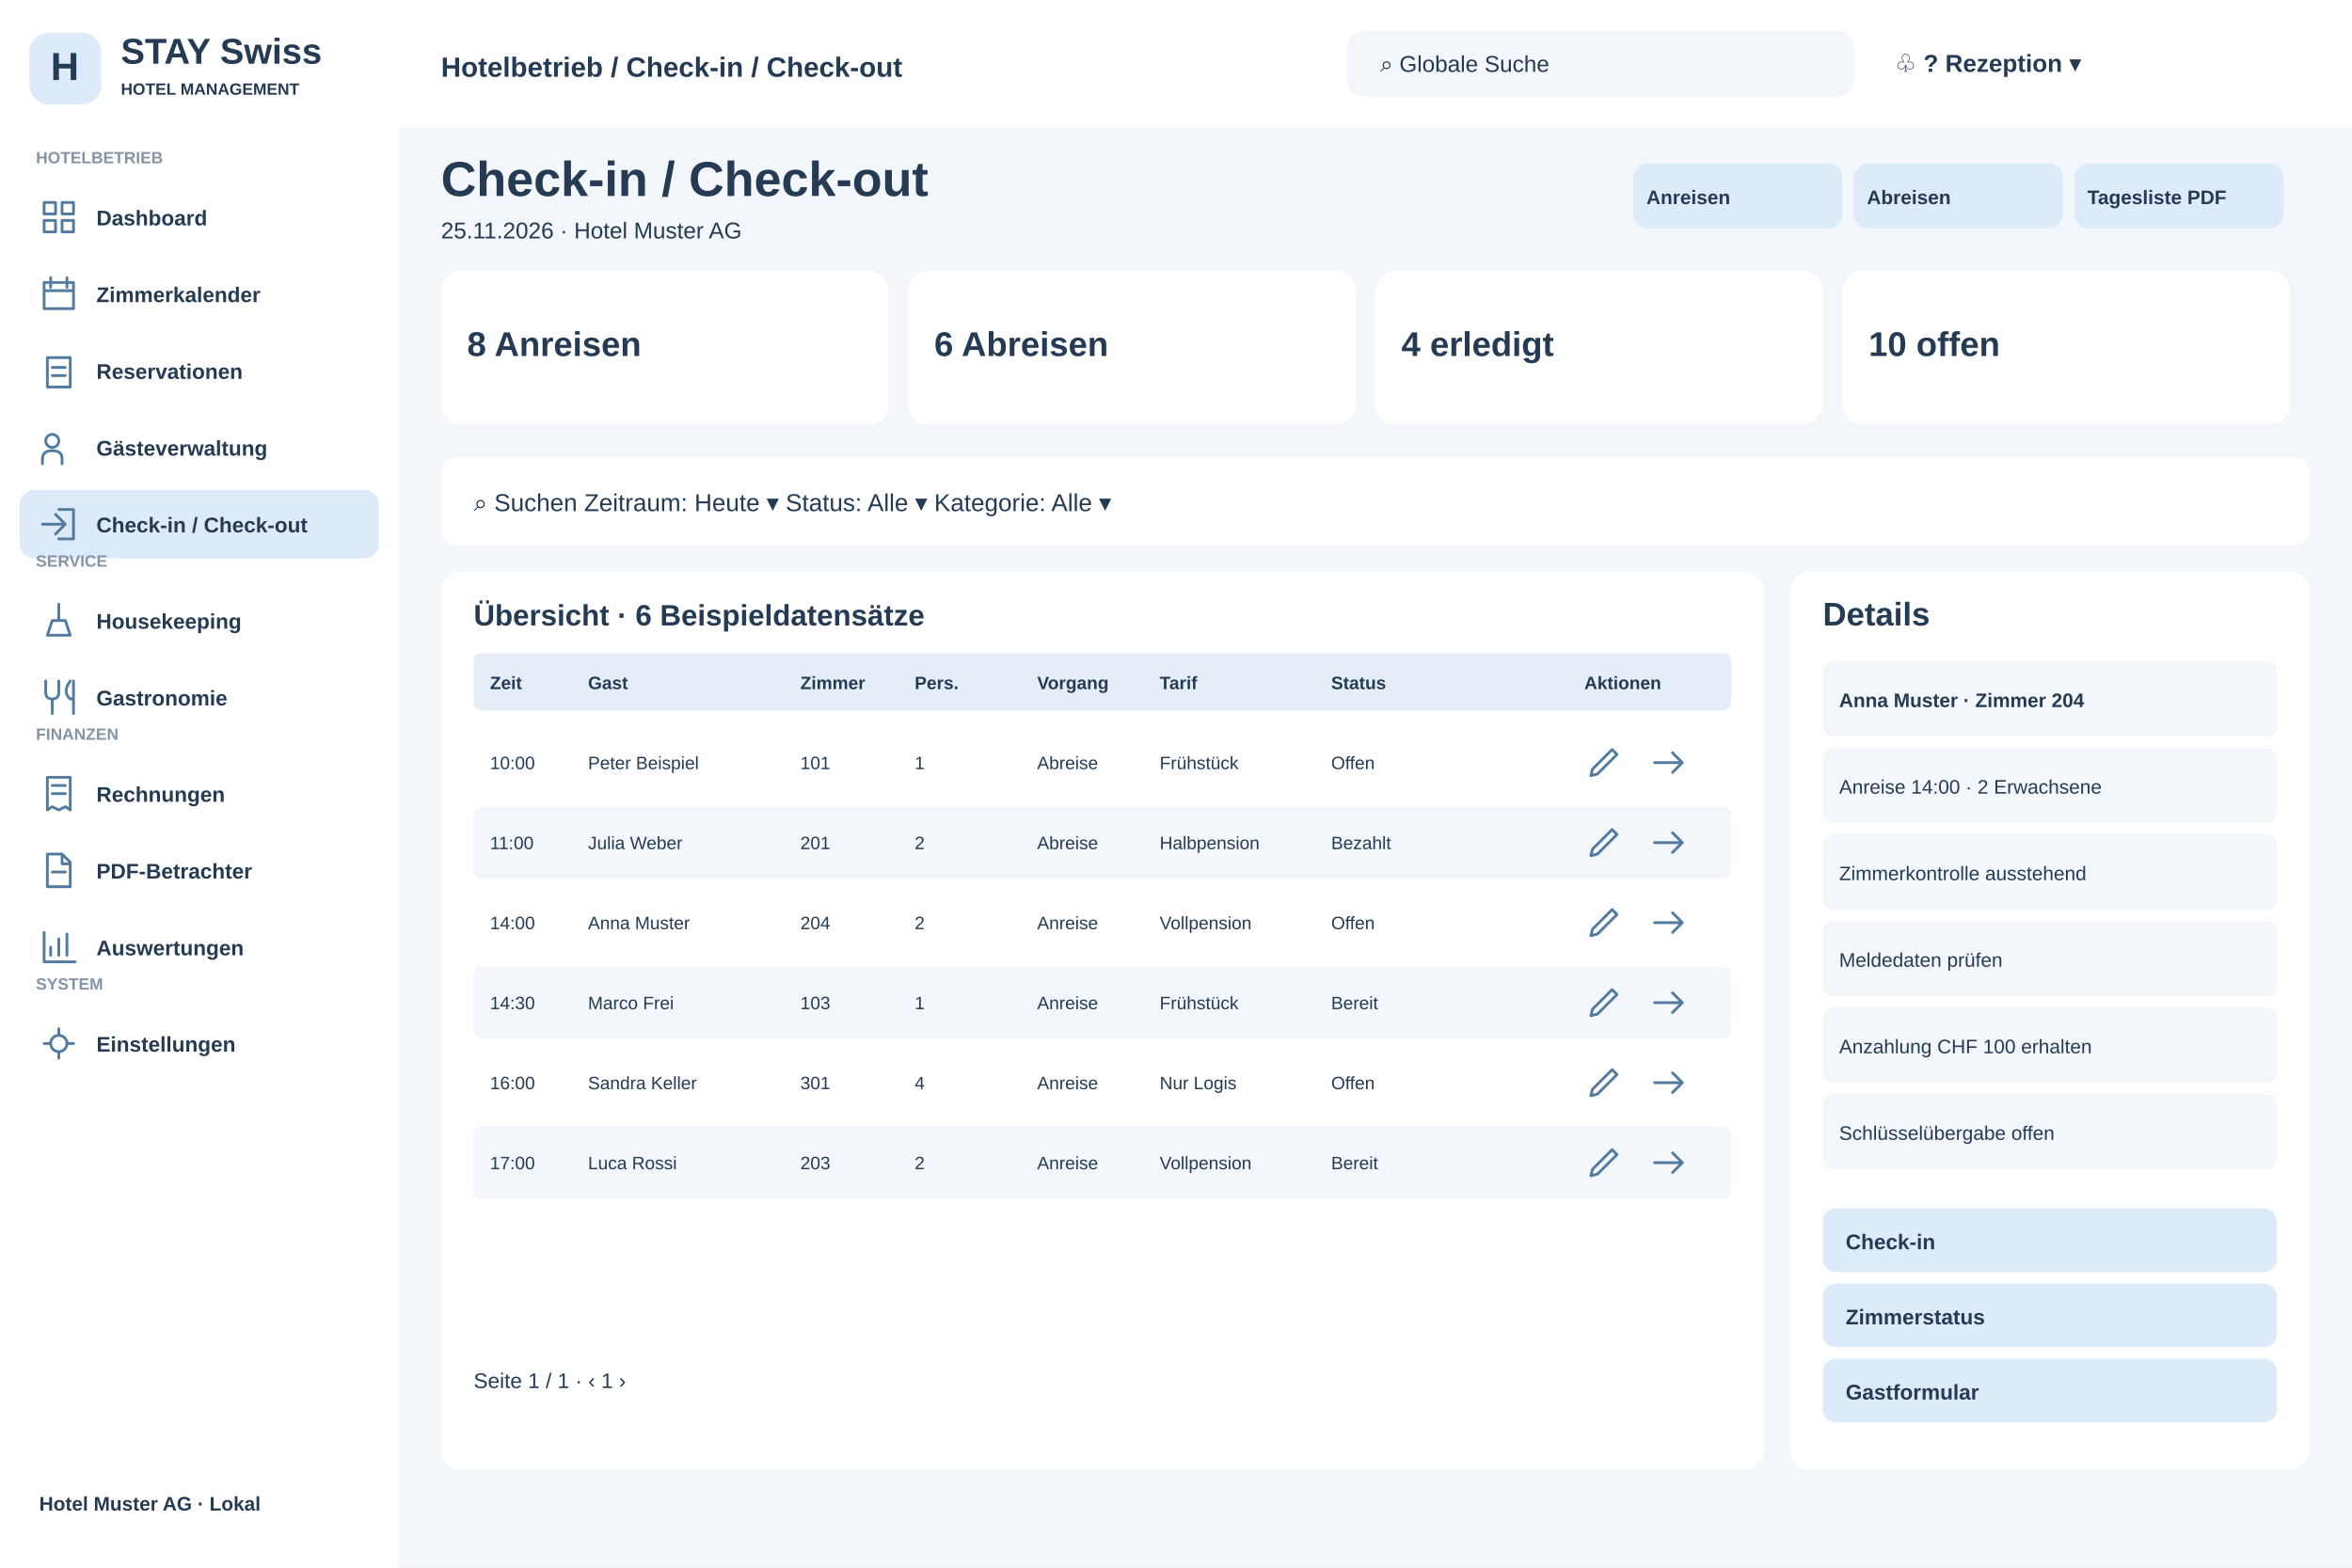
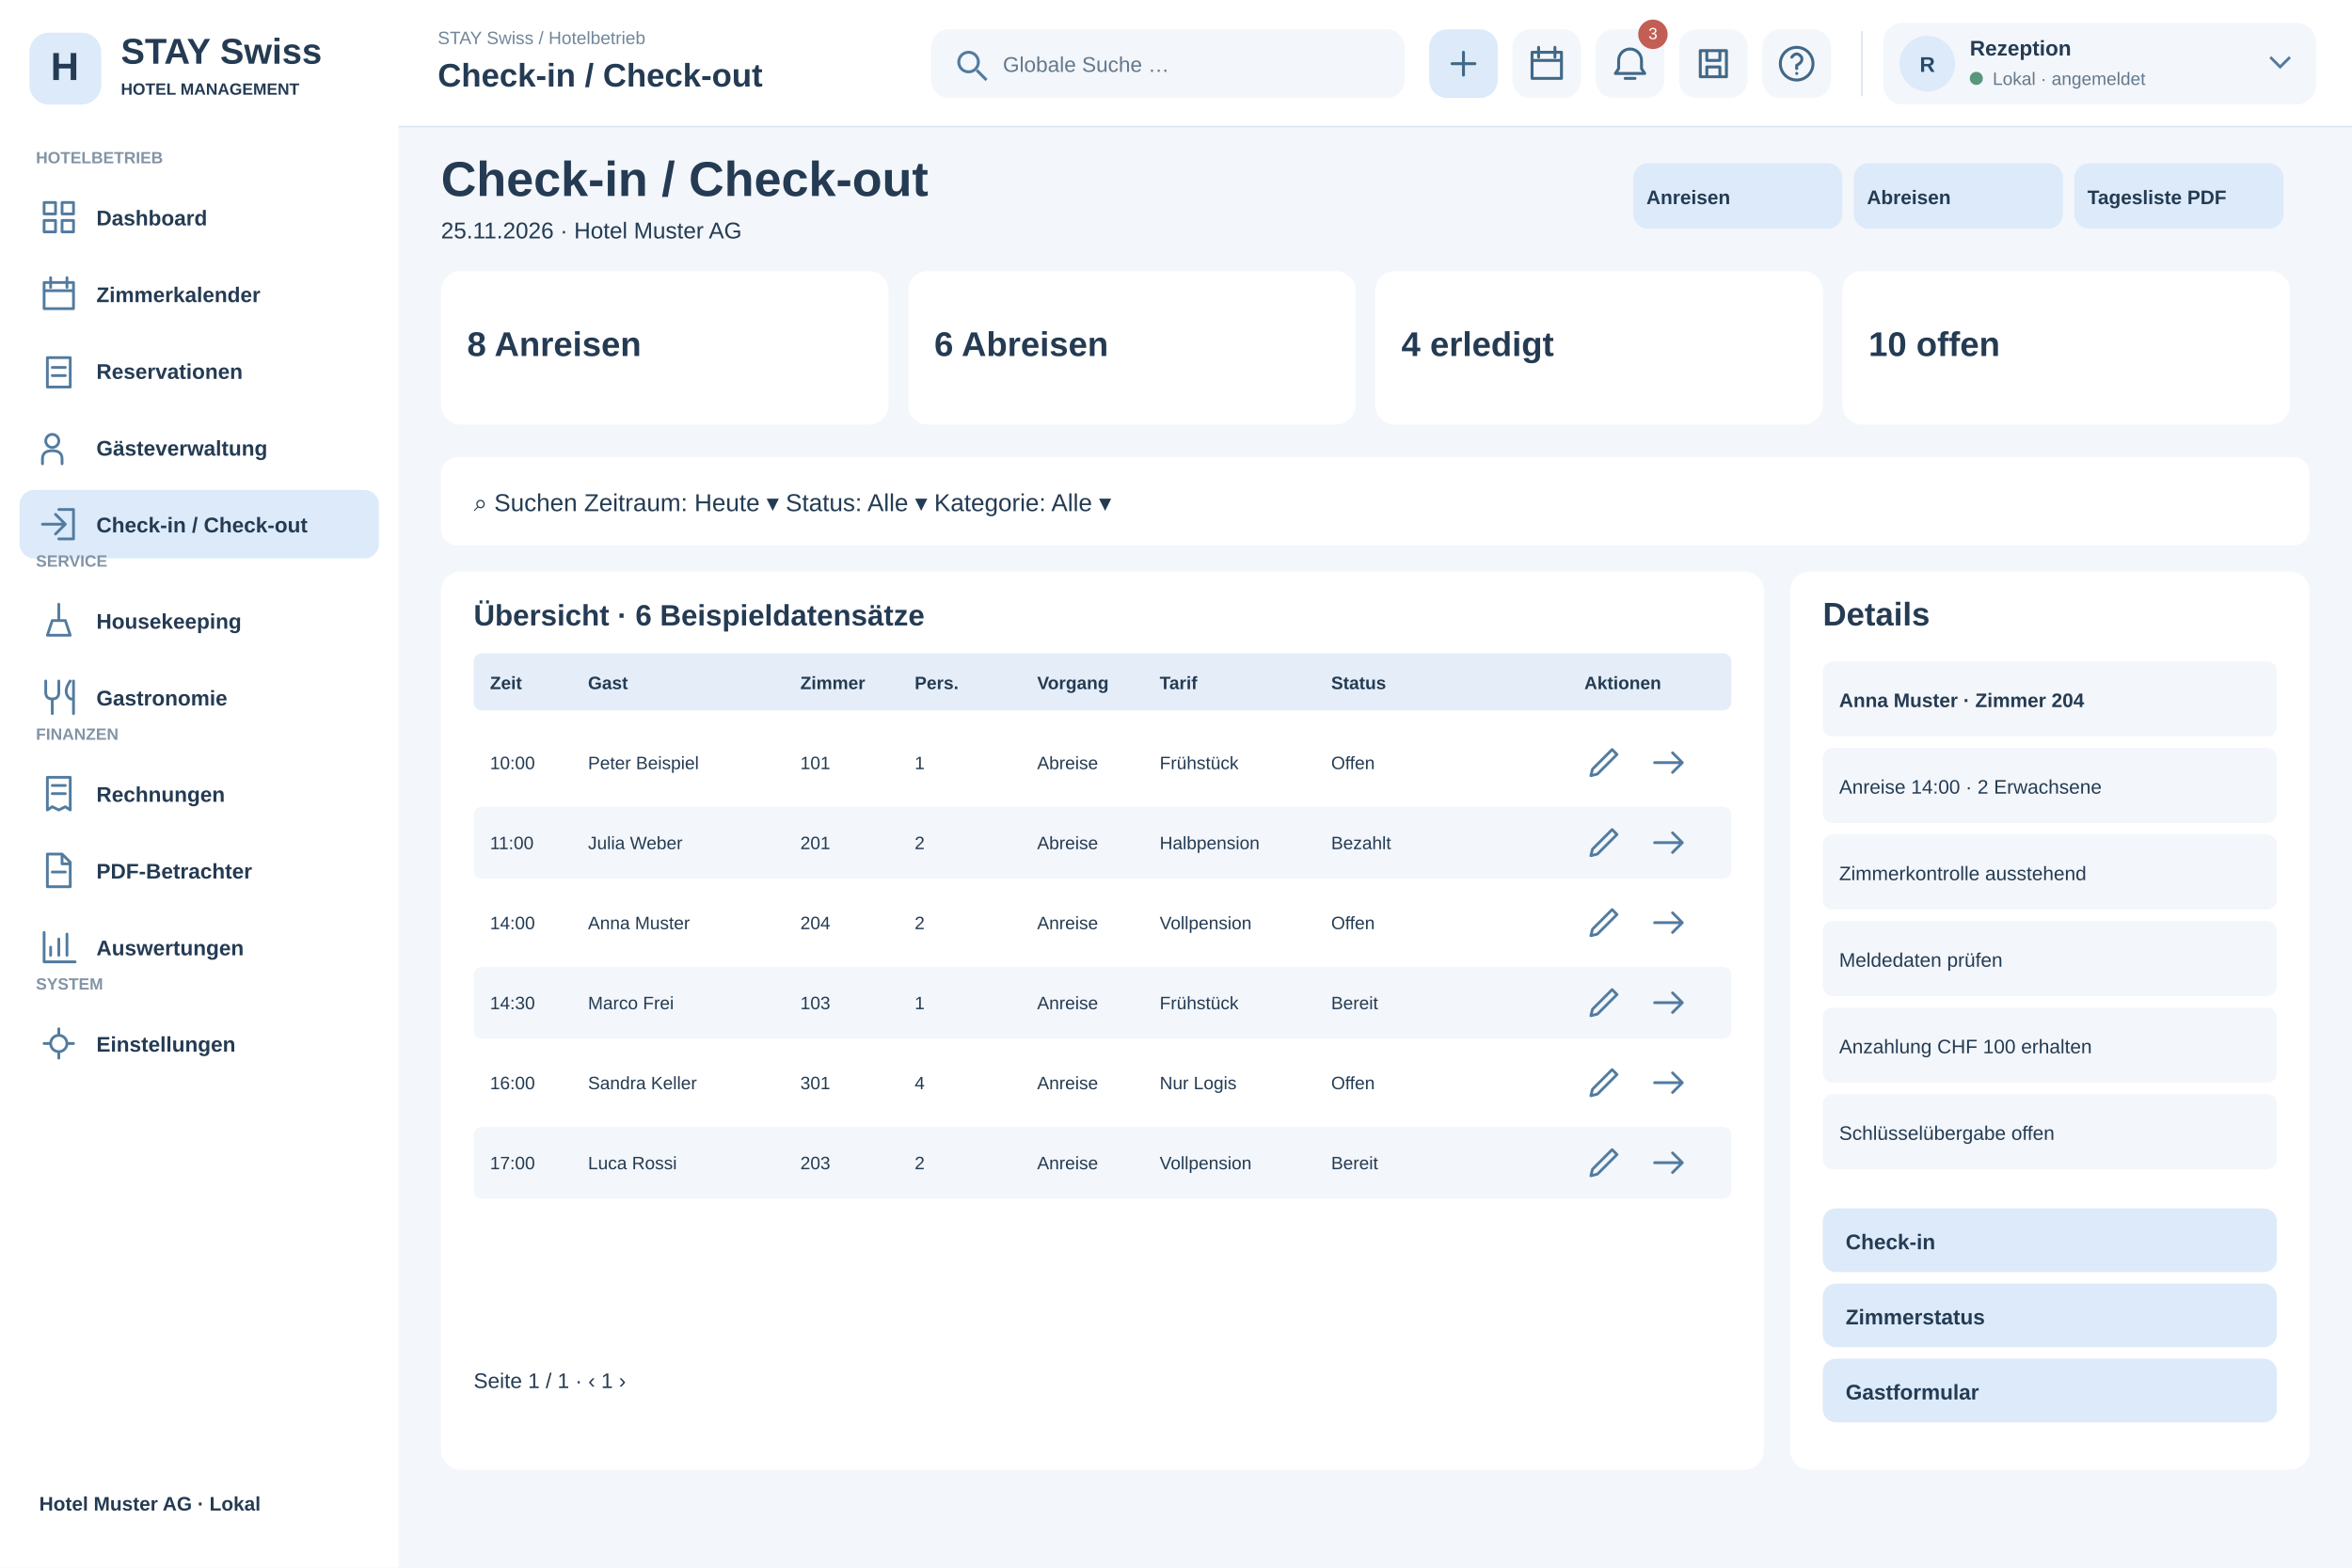
<svg xmlns="http://www.w3.org/2000/svg" width="1440" height="960" viewBox="0 0 1440 960">
  <rect x="0" y="0" width="1440" height="960" fill="#f3f6fa" rx="0" />
  <rect x="0" y="0" width="244" height="960" fill="#fff" rx="0" />
  <rect x="18" y="20" width="44" height="44" fill="#dceafa" rx="12" />
  <text x="31" y="49" font-family="Arial,sans-serif" font-size="24" font-weight="700" fill="#243b53">H</text>
  <text x="74" y="39" font-family="Arial,sans-serif" font-size="22" font-weight="700" fill="#243b53">STAY Swiss</text>
  <text x="74" y="58" font-family="Arial,sans-serif" font-size="10" font-weight="600" fill="#243b53">HOTEL MANAGEMENT</text>
  <text x="22" y="100" font-family="Arial,sans-serif" font-size="10" font-weight="700" fill="#8294a5">HOTELBETRIEB</text>
  <rect x="12" y="112" width="220" height="42" fill="#fff" rx="9" />
  <g transform="translate(24,121)" fill="none" stroke="#527b9f" stroke-width="1.7" stroke-linejoin="round" stroke-linecap="round">
    <path d="M3 3h7v7H3zM14 3h7v7h-7zM3 14h7v7H3zM14 14h7v7h-7z" />
  </g>
  <text x="59" y="138" font-family="Arial,sans-serif" font-size="13" font-weight="600" fill="#243b53">Dashboard</text>
  <rect x="12" y="159" width="220" height="42" fill="#fff" rx="9" />
  <g transform="translate(24,168)" fill="none" stroke="#527b9f" stroke-width="1.7" stroke-linejoin="round" stroke-linecap="round">
    <path d="M3 5h18v16H3zM7 2v6M17 2v6M3 10h18" />
  </g>
  <text x="59" y="185" font-family="Arial,sans-serif" font-size="13" font-weight="600" fill="#243b53">Zimmerkalender</text>
  <rect x="12" y="206" width="220" height="42" fill="#fff" rx="9" />
  <g transform="translate(24,215)" fill="none" stroke="#527b9f" stroke-width="1.7" stroke-linejoin="round" stroke-linecap="round">
    <path d="M5 4h14v18H5zM8 10h8M8 15h8" />
  </g>
  <text x="59" y="232" font-family="Arial,sans-serif" font-size="13" font-weight="600" fill="#243b53">Reservationen</text>
  <rect x="12" y="253" width="220" height="42" fill="#fff" rx="9" />
  <g transform="translate(24,262)" fill="none" stroke="#527b9f" stroke-width="1.7" stroke-linejoin="round" stroke-linecap="round">
    <path d="M8 12a4 4 0 1 0 0-8a4 4 0 1 0 0 8M2 22v-3q0-5 6-5t6 5v3" />
  </g>
  <text x="59" y="279" font-family="Arial,sans-serif" font-size="13" font-weight="600" fill="#243b53">Gästeverwaltung</text>
  <rect x="12" y="300" width="220" height="42" fill="#dceafa" rx="9" />
  <g transform="translate(24,309)" fill="none" stroke="#527b9f" stroke-width="1.7" stroke-linejoin="round" stroke-linecap="round">
    <path d="M12 3h9v18h-9M2 12h14M10 6l6 6-6 6" />
  </g>
  <text x="59" y="326" font-family="Arial,sans-serif" font-size="13" font-weight="600" fill="#243b53">Check-in / Check-out</text>
  <text x="22" y="347" font-family="Arial,sans-serif" font-size="10" font-weight="700" fill="#8294a5">SERVICE</text>
  <rect x="12" y="359" width="220" height="42" fill="#fff" rx="9" />
  <g transform="translate(24,368)" fill="none" stroke="#527b9f" stroke-width="1.7" stroke-linejoin="round" stroke-linecap="round">
    <path d="M5 21h14l-3-9H8zM12 12V2" />
  </g>
  <text x="59" y="385" font-family="Arial,sans-serif" font-size="13" font-weight="600" fill="#243b53">Housekeeping</text>
  <rect x="12" y="406" width="220" height="42" fill="#fff" rx="9" />
  <g transform="translate(24,415)" fill="none" stroke="#527b9f" stroke-width="1.7" stroke-linejoin="round" stroke-linecap="round">
    <path d="M4 2v7q0 4 4 4t4-4V2M8 13v9M19 2q-5 7 0 11h2M21 2v20" />
  </g>
  <text x="59" y="432" font-family="Arial,sans-serif" font-size="13" font-weight="600" fill="#243b53">Gastronomie</text>
  <text x="22" y="453" font-family="Arial,sans-serif" font-size="10" font-weight="700" fill="#8294a5">FINANZEN</text>
  <rect x="12" y="465" width="220" height="42" fill="#fff" rx="9" />
  <g transform="translate(24,474)" fill="none" stroke="#527b9f" stroke-width="1.7" stroke-linejoin="round" stroke-linecap="round">
    <path d="M5 2h14v20l-3-2-4 2-4-2-3 2zM8 7h8M8 12h8" />
  </g>
  <text x="59" y="491" font-family="Arial,sans-serif" font-size="13" font-weight="600" fill="#243b53">Rechnungen</text>
  <rect x="12" y="512" width="220" height="42" fill="#fff" rx="9" />
  <g transform="translate(24,521)" fill="none" stroke="#527b9f" stroke-width="1.7" stroke-linejoin="round" stroke-linecap="round">
    <path d="M5 2h9l5 5v15H5zM14 2v6h5M8 13h8" />
  </g>
  <text x="59" y="538" font-family="Arial,sans-serif" font-size="13" font-weight="600" fill="#243b53">PDF-Betrachter</text>
  <rect x="12" y="559" width="220" height="42" fill="#fff" rx="9" />
  <g transform="translate(24,568)" fill="none" stroke="#527b9f" stroke-width="1.7" stroke-linejoin="round" stroke-linecap="round">
    <path d="M3 3v18h19M7 17v-5M12 17V7M17 17V4" />
  </g>
  <text x="59" y="585" font-family="Arial,sans-serif" font-size="13" font-weight="600" fill="#243b53">Auswertungen</text>
  <text x="22" y="606" font-family="Arial,sans-serif" font-size="10" font-weight="700" fill="#8294a5">SYSTEM</text>
  <rect x="12" y="618" width="220" height="42" fill="#fff" rx="9" />
  <g transform="translate(24,627)" fill="none" stroke="#527b9f" stroke-width="1.7" stroke-linejoin="round" stroke-linecap="round">
    <path d="M12 3v3M12 18v3M3 12h3M18 12h3M12 7a5 5 0 1 0 0 10a5 5 0 1 0 0-10" />
  </g>
  <text x="59" y="644" font-family="Arial,sans-serif" font-size="13" font-weight="600" fill="#243b53">Einstellungen</text>
  <text x="24" y="925" font-family="Arial,sans-serif" font-size="12" font-weight="600" fill="#243b53">Hotel Muster AG · Lokal</text>
  <rect x="244" y="0" width="1196" height="78" fill="#fff" rx="0" />
  <text x="270" y="47" font-family="Arial,sans-serif" font-size="17" font-weight="700" fill="#243b53">Hotelbetrieb / Check-in / Check-out</text>
  <rect x="825" y="19" width="310" height="40" fill="#f3f6fa" rx="10" />
  <text x="845" y="44" font-family="Arial,sans-serif" font-size="14" font-weight="400" fill="#243b53">⌕  Globale Suche</text>
  <text x="1160" y="44" font-family="Arial,sans-serif" font-size="15" font-weight="700" fill="#243b53">♧     ?     Rezeption ▾</text>
  <text x="270" y="120" font-family="Arial,sans-serif" font-size="30" font-weight="700" fill="#243b53">Check-in / Check-out</text>
  <text x="270" y="146" font-family="Arial,sans-serif" font-size="14" font-weight="400" fill="#243b53">25.11.2026 · Hotel Muster AG</text>
  <rect x="1000" y="100" width="128" height="40" fill="#dceafa" rx="9" />
  <text x="1008" y="125" font-family="Arial,sans-serif" font-size="12" font-weight="700" fill="#243b53">Anreisen</text>
  <rect x="1135" y="100" width="128" height="40" fill="#dceafa" rx="9" />
  <text x="1143" y="125" font-family="Arial,sans-serif" font-size="12" font-weight="700" fill="#243b53">Abreisen</text>
  <rect x="1270" y="100" width="128" height="40" fill="#dceafa" rx="9" />
  <text x="1278" y="125" font-family="Arial,sans-serif" font-size="12" font-weight="700" fill="#243b53">Tagesliste PDF</text>
  <rect x="270" y="166" width="274" height="94" fill="#fff" rx="12" />
  <text x="286" y="218" font-family="Arial,sans-serif" font-size="21" font-weight="700" fill="#243b53">8 Anreisen</text>
  <rect x="556" y="166" width="274" height="94" fill="#fff" rx="12" />
  <text x="572" y="218" font-family="Arial,sans-serif" font-size="21" font-weight="700" fill="#243b53">6 Abreisen</text>
  <rect x="842" y="166" width="274" height="94" fill="#fff" rx="12" />
  <text x="858" y="218" font-family="Arial,sans-serif" font-size="21" font-weight="700" fill="#243b53">4 erledigt</text>
  <rect x="1128" y="166" width="274" height="94" fill="#fff" rx="12" />
  <text x="1144" y="218" font-family="Arial,sans-serif" font-size="21" font-weight="700" fill="#243b53">10 offen</text>
  <rect x="270" y="280" width="1144" height="54" fill="#fff" rx="10" />
  <text x="290" y="313" font-family="Arial,sans-serif" font-size="15" font-weight="400" fill="#243b53">⌕  Suchen                 Zeitraum: Heute ▾                 Status: Alle ▾                 Kategorie: Alle ▾</text>
  <rect x="270" y="350" width="810" height="550" fill="#fff" rx="12" />
  <rect x="1096" y="350" width="318" height="550" fill="#fff" rx="12" />
  <text x="290" y="383" font-family="Arial,sans-serif" font-size="18" font-weight="700" fill="#243b53">Übersicht · 6 Beispieldatensätze</text>
  <rect x="290" y="400" width="770" height="35" fill="#e5eef8" rx="5" />
  <text x="300" y="422" font-family="Arial,sans-serif" font-size="11" font-weight="700" fill="#243b53">Zeit</text>
  <text x="360" y="422" font-family="Arial,sans-serif" font-size="11" font-weight="700" fill="#243b53">Gast</text>
  <text x="490" y="422" font-family="Arial,sans-serif" font-size="11" font-weight="700" fill="#243b53">Zimmer</text>
  <text x="560" y="422" font-family="Arial,sans-serif" font-size="11" font-weight="700" fill="#243b53">Pers.</text>
  <text x="635" y="422" font-family="Arial,sans-serif" font-size="11" font-weight="700" fill="#243b53">Vorgang</text>
  <text x="710" y="422" font-family="Arial,sans-serif" font-size="11" font-weight="700" fill="#243b53">Tarif</text>
  <text x="815" y="422" font-family="Arial,sans-serif" font-size="11" font-weight="700" fill="#243b53">Status</text>
  <text x="970" y="422" font-family="Arial,sans-serif" font-size="11" font-weight="700" fill="#243b53">Aktionen</text>
  <rect x="290" y="445" width="770" height="44" fill="#fff" rx="5" />
  <text x="300" y="471" font-family="Arial,sans-serif" font-size="11" font-weight="400" fill="#243b53">10:00</text>
  <text x="360" y="471" font-family="Arial,sans-serif" font-size="11" font-weight="400" fill="#243b53">Peter Beispiel</text>
  <text x="490" y="471" font-family="Arial,sans-serif" font-size="11" font-weight="400" fill="#243b53">101</text>
  <text x="560" y="471" font-family="Arial,sans-serif" font-size="11" font-weight="400" fill="#243b53">1</text>
  <text x="635" y="471" font-family="Arial,sans-serif" font-size="11" font-weight="400" fill="#243b53">Abreise</text>
  <text x="710" y="471" font-family="Arial,sans-serif" font-size="11" font-weight="400" fill="#243b53">Frühstück</text>
  <text x="815" y="471" font-family="Arial,sans-serif" font-size="11" font-weight="400" fill="#243b53">Offen</text>
  <g transform="translate(970,455)" fill="none" stroke="#527b9f" stroke-width="1.7" stroke-linejoin="round" stroke-linecap="round">
    <path d="M4 20l4-1 12-12-3-3L5 16z" />
  </g>
  <g transform="translate(1010,455)" fill="none" stroke="#527b9f" stroke-width="1.7" stroke-linejoin="round" stroke-linecap="round">
    <path d="M3 12h17M14 6l6 6-6 6" />
  </g>
  <rect x="290" y="494" width="770" height="44" fill="#f3f6fa" rx="5" />
  <text x="300" y="520" font-family="Arial,sans-serif" font-size="11" font-weight="400" fill="#243b53">11:00</text>
  <text x="360" y="520" font-family="Arial,sans-serif" font-size="11" font-weight="400" fill="#243b53">Julia Weber</text>
  <text x="490" y="520" font-family="Arial,sans-serif" font-size="11" font-weight="400" fill="#243b53">201</text>
  <text x="560" y="520" font-family="Arial,sans-serif" font-size="11" font-weight="400" fill="#243b53">2</text>
  <text x="635" y="520" font-family="Arial,sans-serif" font-size="11" font-weight="400" fill="#243b53">Abreise</text>
  <text x="710" y="520" font-family="Arial,sans-serif" font-size="11" font-weight="400" fill="#243b53">Halbpension</text>
  <text x="815" y="520" font-family="Arial,sans-serif" font-size="11" font-weight="400" fill="#243b53">Bezahlt</text>
  <g transform="translate(970,504)" fill="none" stroke="#527b9f" stroke-width="1.7" stroke-linejoin="round" stroke-linecap="round">
    <path d="M4 20l4-1 12-12-3-3L5 16z" />
  </g>
  <g transform="translate(1010,504)" fill="none" stroke="#527b9f" stroke-width="1.7" stroke-linejoin="round" stroke-linecap="round">
    <path d="M3 12h17M14 6l6 6-6 6" />
  </g>
  <rect x="290" y="543" width="770" height="44" fill="#fff" rx="5" />
  <text x="300" y="569" font-family="Arial,sans-serif" font-size="11" font-weight="400" fill="#243b53">14:00</text>
  <text x="360" y="569" font-family="Arial,sans-serif" font-size="11" font-weight="400" fill="#243b53">Anna Muster</text>
  <text x="490" y="569" font-family="Arial,sans-serif" font-size="11" font-weight="400" fill="#243b53">204</text>
  <text x="560" y="569" font-family="Arial,sans-serif" font-size="11" font-weight="400" fill="#243b53">2</text>
  <text x="635" y="569" font-family="Arial,sans-serif" font-size="11" font-weight="400" fill="#243b53">Anreise</text>
  <text x="710" y="569" font-family="Arial,sans-serif" font-size="11" font-weight="400" fill="#243b53">Vollpension</text>
  <text x="815" y="569" font-family="Arial,sans-serif" font-size="11" font-weight="400" fill="#243b53">Offen</text>
  <g transform="translate(970,553)" fill="none" stroke="#527b9f" stroke-width="1.7" stroke-linejoin="round" stroke-linecap="round">
    <path d="M4 20l4-1 12-12-3-3L5 16z" />
  </g>
  <g transform="translate(1010,553)" fill="none" stroke="#527b9f" stroke-width="1.7" stroke-linejoin="round" stroke-linecap="round">
    <path d="M3 12h17M14 6l6 6-6 6" />
  </g>
  <rect x="290" y="592" width="770" height="44" fill="#f3f6fa" rx="5" />
  <text x="300" y="618" font-family="Arial,sans-serif" font-size="11" font-weight="400" fill="#243b53">14:30</text>
  <text x="360" y="618" font-family="Arial,sans-serif" font-size="11" font-weight="400" fill="#243b53">Marco Frei</text>
  <text x="490" y="618" font-family="Arial,sans-serif" font-size="11" font-weight="400" fill="#243b53">103</text>
  <text x="560" y="618" font-family="Arial,sans-serif" font-size="11" font-weight="400" fill="#243b53">1</text>
  <text x="635" y="618" font-family="Arial,sans-serif" font-size="11" font-weight="400" fill="#243b53">Anreise</text>
  <text x="710" y="618" font-family="Arial,sans-serif" font-size="11" font-weight="400" fill="#243b53">Frühstück</text>
  <text x="815" y="618" font-family="Arial,sans-serif" font-size="11" font-weight="400" fill="#243b53">Bereit</text>
  <g transform="translate(970,602)" fill="none" stroke="#527b9f" stroke-width="1.7" stroke-linejoin="round" stroke-linecap="round">
    <path d="M4 20l4-1 12-12-3-3L5 16z" />
  </g>
  <g transform="translate(1010,602)" fill="none" stroke="#527b9f" stroke-width="1.7" stroke-linejoin="round" stroke-linecap="round">
    <path d="M3 12h17M14 6l6 6-6 6" />
  </g>
  <rect x="290" y="641" width="770" height="44" fill="#fff" rx="5" />
  <text x="300" y="667" font-family="Arial,sans-serif" font-size="11" font-weight="400" fill="#243b53">16:00</text>
  <text x="360" y="667" font-family="Arial,sans-serif" font-size="11" font-weight="400" fill="#243b53">Sandra Keller</text>
  <text x="490" y="667" font-family="Arial,sans-serif" font-size="11" font-weight="400" fill="#243b53">301</text>
  <text x="560" y="667" font-family="Arial,sans-serif" font-size="11" font-weight="400" fill="#243b53">4</text>
  <text x="635" y="667" font-family="Arial,sans-serif" font-size="11" font-weight="400" fill="#243b53">Anreise</text>
  <text x="710" y="667" font-family="Arial,sans-serif" font-size="11" font-weight="400" fill="#243b53">Nur Logis</text>
  <text x="815" y="667" font-family="Arial,sans-serif" font-size="11" font-weight="400" fill="#243b53">Offen</text>
  <g transform="translate(970,651)" fill="none" stroke="#527b9f" stroke-width="1.7" stroke-linejoin="round" stroke-linecap="round">
    <path d="M4 20l4-1 12-12-3-3L5 16z" />
  </g>
  <g transform="translate(1010,651)" fill="none" stroke="#527b9f" stroke-width="1.7" stroke-linejoin="round" stroke-linecap="round">
    <path d="M3 12h17M14 6l6 6-6 6" />
  </g>
  <rect x="290" y="690" width="770" height="44" fill="#f3f6fa" rx="5" />
  <text x="300" y="716" font-family="Arial,sans-serif" font-size="11" font-weight="400" fill="#243b53">17:00</text>
  <text x="360" y="716" font-family="Arial,sans-serif" font-size="11" font-weight="400" fill="#243b53">Luca Rossi</text>
  <text x="490" y="716" font-family="Arial,sans-serif" font-size="11" font-weight="400" fill="#243b53">203</text>
  <text x="560" y="716" font-family="Arial,sans-serif" font-size="11" font-weight="400" fill="#243b53">2</text>
  <text x="635" y="716" font-family="Arial,sans-serif" font-size="11" font-weight="400" fill="#243b53">Anreise</text>
  <text x="710" y="716" font-family="Arial,sans-serif" font-size="11" font-weight="400" fill="#243b53">Vollpension</text>
  <text x="815" y="716" font-family="Arial,sans-serif" font-size="11" font-weight="400" fill="#243b53">Bereit</text>
  <g transform="translate(970,700)" fill="none" stroke="#527b9f" stroke-width="1.7" stroke-linejoin="round" stroke-linecap="round">
    <path d="M4 20l4-1 12-12-3-3L5 16z" />
  </g>
  <g transform="translate(1010,700)" fill="none" stroke="#527b9f" stroke-width="1.7" stroke-linejoin="round" stroke-linecap="round">
    <path d="M3 12h17M14 6l6 6-6 6" />
  </g>
  <text x="290" y="850" font-family="Arial,sans-serif" font-size="13" font-weight="400" fill="#243b53">Seite 1 / 1 · ‹  1  ›</text>
  <text x="1116" y="383" font-family="Arial,sans-serif" font-size="20" font-weight="700" fill="#243b53">Details</text>
  <rect x="1116" y="405" width="278" height="46" fill="#f3f6fa" rx="6" />
  <text x="1126" y="433" font-family="Arial,sans-serif" font-size="12" font-weight="700" fill="#243b53">Anna Muster · Zimmer 204</text>
  <rect x="1116" y="458" width="278" height="46" fill="#f3f6fa" rx="6" />
  <text x="1126" y="486" font-family="Arial,sans-serif" font-size="12" font-weight="400" fill="#243b53">Anreise 14:00 · 2 Erwachsene</text>
  <rect x="1116" y="511" width="278" height="46" fill="#f3f6fa" rx="6" />
  <text x="1126" y="539" font-family="Arial,sans-serif" font-size="12" font-weight="400" fill="#243b53">Zimmerkontrolle ausstehend</text>
  <rect x="1116" y="564" width="278" height="46" fill="#f3f6fa" rx="6" />
  <text x="1126" y="592" font-family="Arial,sans-serif" font-size="12" font-weight="400" fill="#243b53">Meldedaten prüfen</text>
  <rect x="1116" y="617" width="278" height="46" fill="#f3f6fa" rx="6" />
  <text x="1126" y="645" font-family="Arial,sans-serif" font-size="12" font-weight="400" fill="#243b53">Anzahlung CHF 100 erhalten</text>
  <rect x="1116" y="670" width="278" height="46" fill="#f3f6fa" rx="6" />
  <text x="1126" y="698" font-family="Arial,sans-serif" font-size="12" font-weight="400" fill="#243b53">Schlüsselübergabe offen</text>
  <rect x="1116" y="740" width="278" height="39" fill="#dceafa" rx="8" />
  <text x="1130" y="765" font-family="Arial,sans-serif" font-size="13" font-weight="700" fill="#243b53">Check-in</text>
  <rect x="1116" y="786" width="278" height="39" fill="#dceafa" rx="8" />
  <text x="1130" y="811" font-family="Arial,sans-serif" font-size="13" font-weight="700" fill="#243b53">Zimmerstatus</text>
  <rect x="1116" y="832" width="278" height="39" fill="#dceafa" rx="8" />
  <text x="1130" y="857" font-family="Arial,sans-serif" font-size="13" font-weight="700" fill="#243b53">Gastformular</text>
+   <g id="premium-header">
+     <style>.header-action:hover rect,.header-action:focus rect{fill:#c5dff4}.header-action{cursor:pointer}.header-action:focus{outline:none}</style>
+     <rect x="244" y="0" width="1196" height="78" fill="#fff" />
+     <path d="M244 77.5H1440" stroke="#dce5ee" />
+     <text x="268" y="27" font-family="Arial" font-size="11" fill="#71869a">STAY Swiss / Hotelbetrieb</text>
+     <text x="268" y="53" font-family="Arial" font-size="20" font-weight="700" fill="#243b53">Check-in / Check-out</text>
+     <g class="header-action" tabindex="0" aria-label="Globale Suche">
+       <rect x="570" y="18" width="290" height="42" rx="11" fill="#f3f6fa" />
+       <g transform="translate(584,29)" stroke="#527b9f" fill="none" stroke-width="1.8">
+         <circle cx="9" cy="9" r="6" />
+         <path d="M14 14l6 6" />
+       </g>
+       <text x="614" y="44" font-family="Arial" font-size="13" fill="#64788c">Globale Suche …</text>
+     </g>
+     <g class="header-action" tabindex="0" aria-label="Neue Reservation">
+       <rect x="875" y="18" width="42" height="42" rx="11" fill="#dceafa" />
+       <g transform="translate(884,27)" stroke="#416887" fill="none" stroke-width="1.8" stroke-linecap="round" stroke-linejoin="round">
+         <path d="M12 5v14M5 12h14" />
+       </g>
+     </g>
+     <g class="header-action" tabindex="0" aria-label="Tageskalender">
+       <rect x="926" y="18" width="42" height="42" rx="11" fill="#f3f6fa" />
+       <g transform="translate(935,27)" stroke="#416887" fill="none" stroke-width="1.8" stroke-linecap="round" stroke-linejoin="round">
+         <path d="M3 5h18v16H3zM7 2v6M17 2v6M3 10h18" />
+       </g>
+     </g>
+     <g class="header-action" tabindex="0" aria-label="Benachrichtigungen">
+       <rect x="977" y="18" width="42" height="42" rx="11" fill="#f3f6fa" />
+       <g transform="translate(986,27)" stroke="#416887" fill="none" stroke-width="1.8" stroke-linecap="round" stroke-linejoin="round">
+         <path d="M12 3a7 7 0 0 0-7 7v5l-2 3h18l-2-3v-5a7 7 0 0 0-7-7M9 21h6" />
+       </g>
+       <circle cx="1012" cy="21" r="9" fill="#c35e55" />
+       <text x="1012" y="24" font-family="Arial" font-size="10" text-anchor="middle" fill="#fff">3</text>
+     </g>
+     <g class="header-action" tabindex="0" aria-label="Datensicherung">
+       <rect x="1028" y="18" width="42" height="42" rx="11" fill="#f3f6fa" />
+       <g transform="translate(1037,27)" stroke="#416887" fill="none" stroke-width="1.8" stroke-linecap="round" stroke-linejoin="round">
+         <path d="M4 4h16v16H4zM8 4v6h8V4M8 20v-6h8v6" />
+       </g>
+     </g>
+     <g class="header-action" tabindex="0" aria-label="Hilfe">
+       <rect x="1079" y="18" width="42" height="42" rx="11" fill="#f3f6fa" />
+       <g transform="translate(1088,27)" stroke="#416887" fill="none" stroke-width="1.8" stroke-linecap="round" stroke-linejoin="round">
+         <path d="M12 2a10 10 0 1 0 0 20a10 10 0 1 0 0-20M9 8q3-4 6 0q1 3-3 5v2M12 18h.1" />
+       </g>
+     </g>
+     <path d="M1140 19v40" stroke="#dce5ee" />
+     <g class="header-action" tabindex="0" aria-label="Benutzerprofil und Abmelden">
+       <rect x="1153" y="14" width="265" height="50" rx="12" fill="#f3f6fa" />
+       <circle cx="1180" cy="39" r="17" fill="#dceafa" />
+       <text x="1180" y="44" text-anchor="middle" font-family="Arial" font-size="13" font-weight="700" fill="#284a6b">R</text>
+       <text x="1206" y="34" font-family="Arial" font-size="13" font-weight="700" fill="#243b53">Rezeption</text>
+       <circle cx="1210" cy="48" r="4" fill="#58977b" />
+       <text x="1220" y="52" font-family="Arial" font-size="11" fill="#64788c">Lokal · angemeldet</text>
+       <path d="M1390 35l6 6 6-6" fill="none" stroke="#527b9f" stroke-width="1.7" />
+     </g>
+   </g>
</svg>
